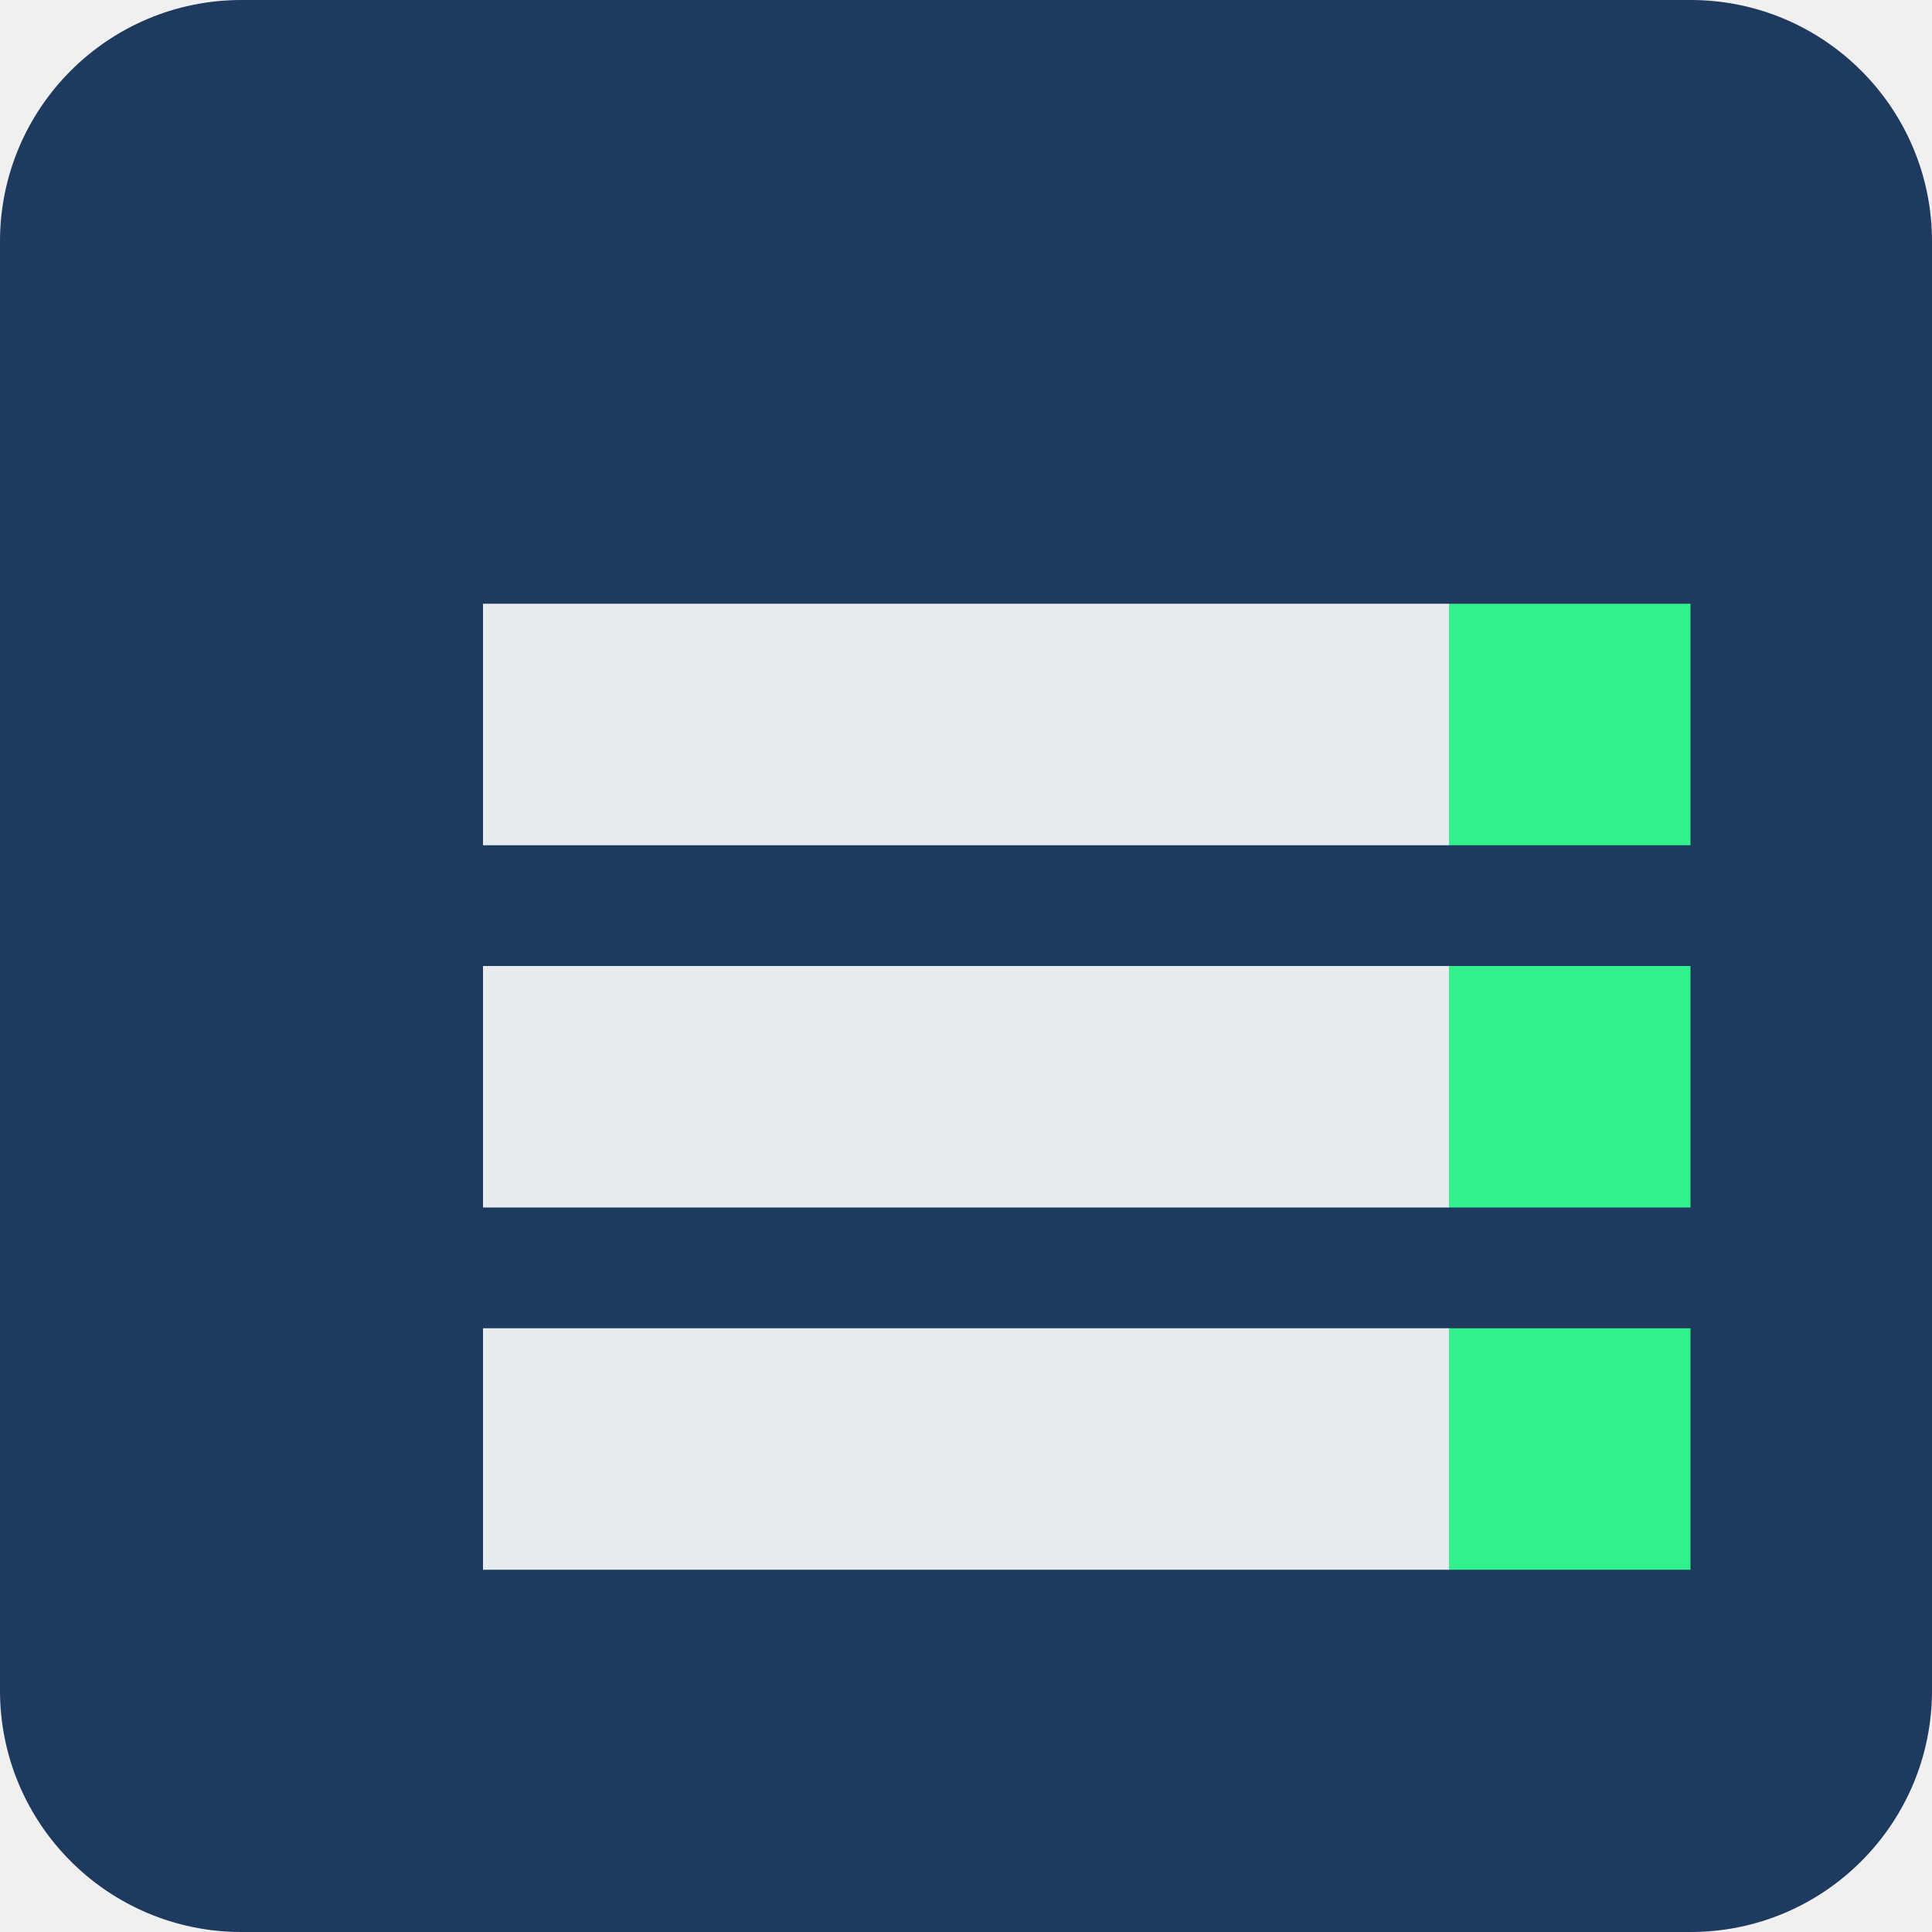
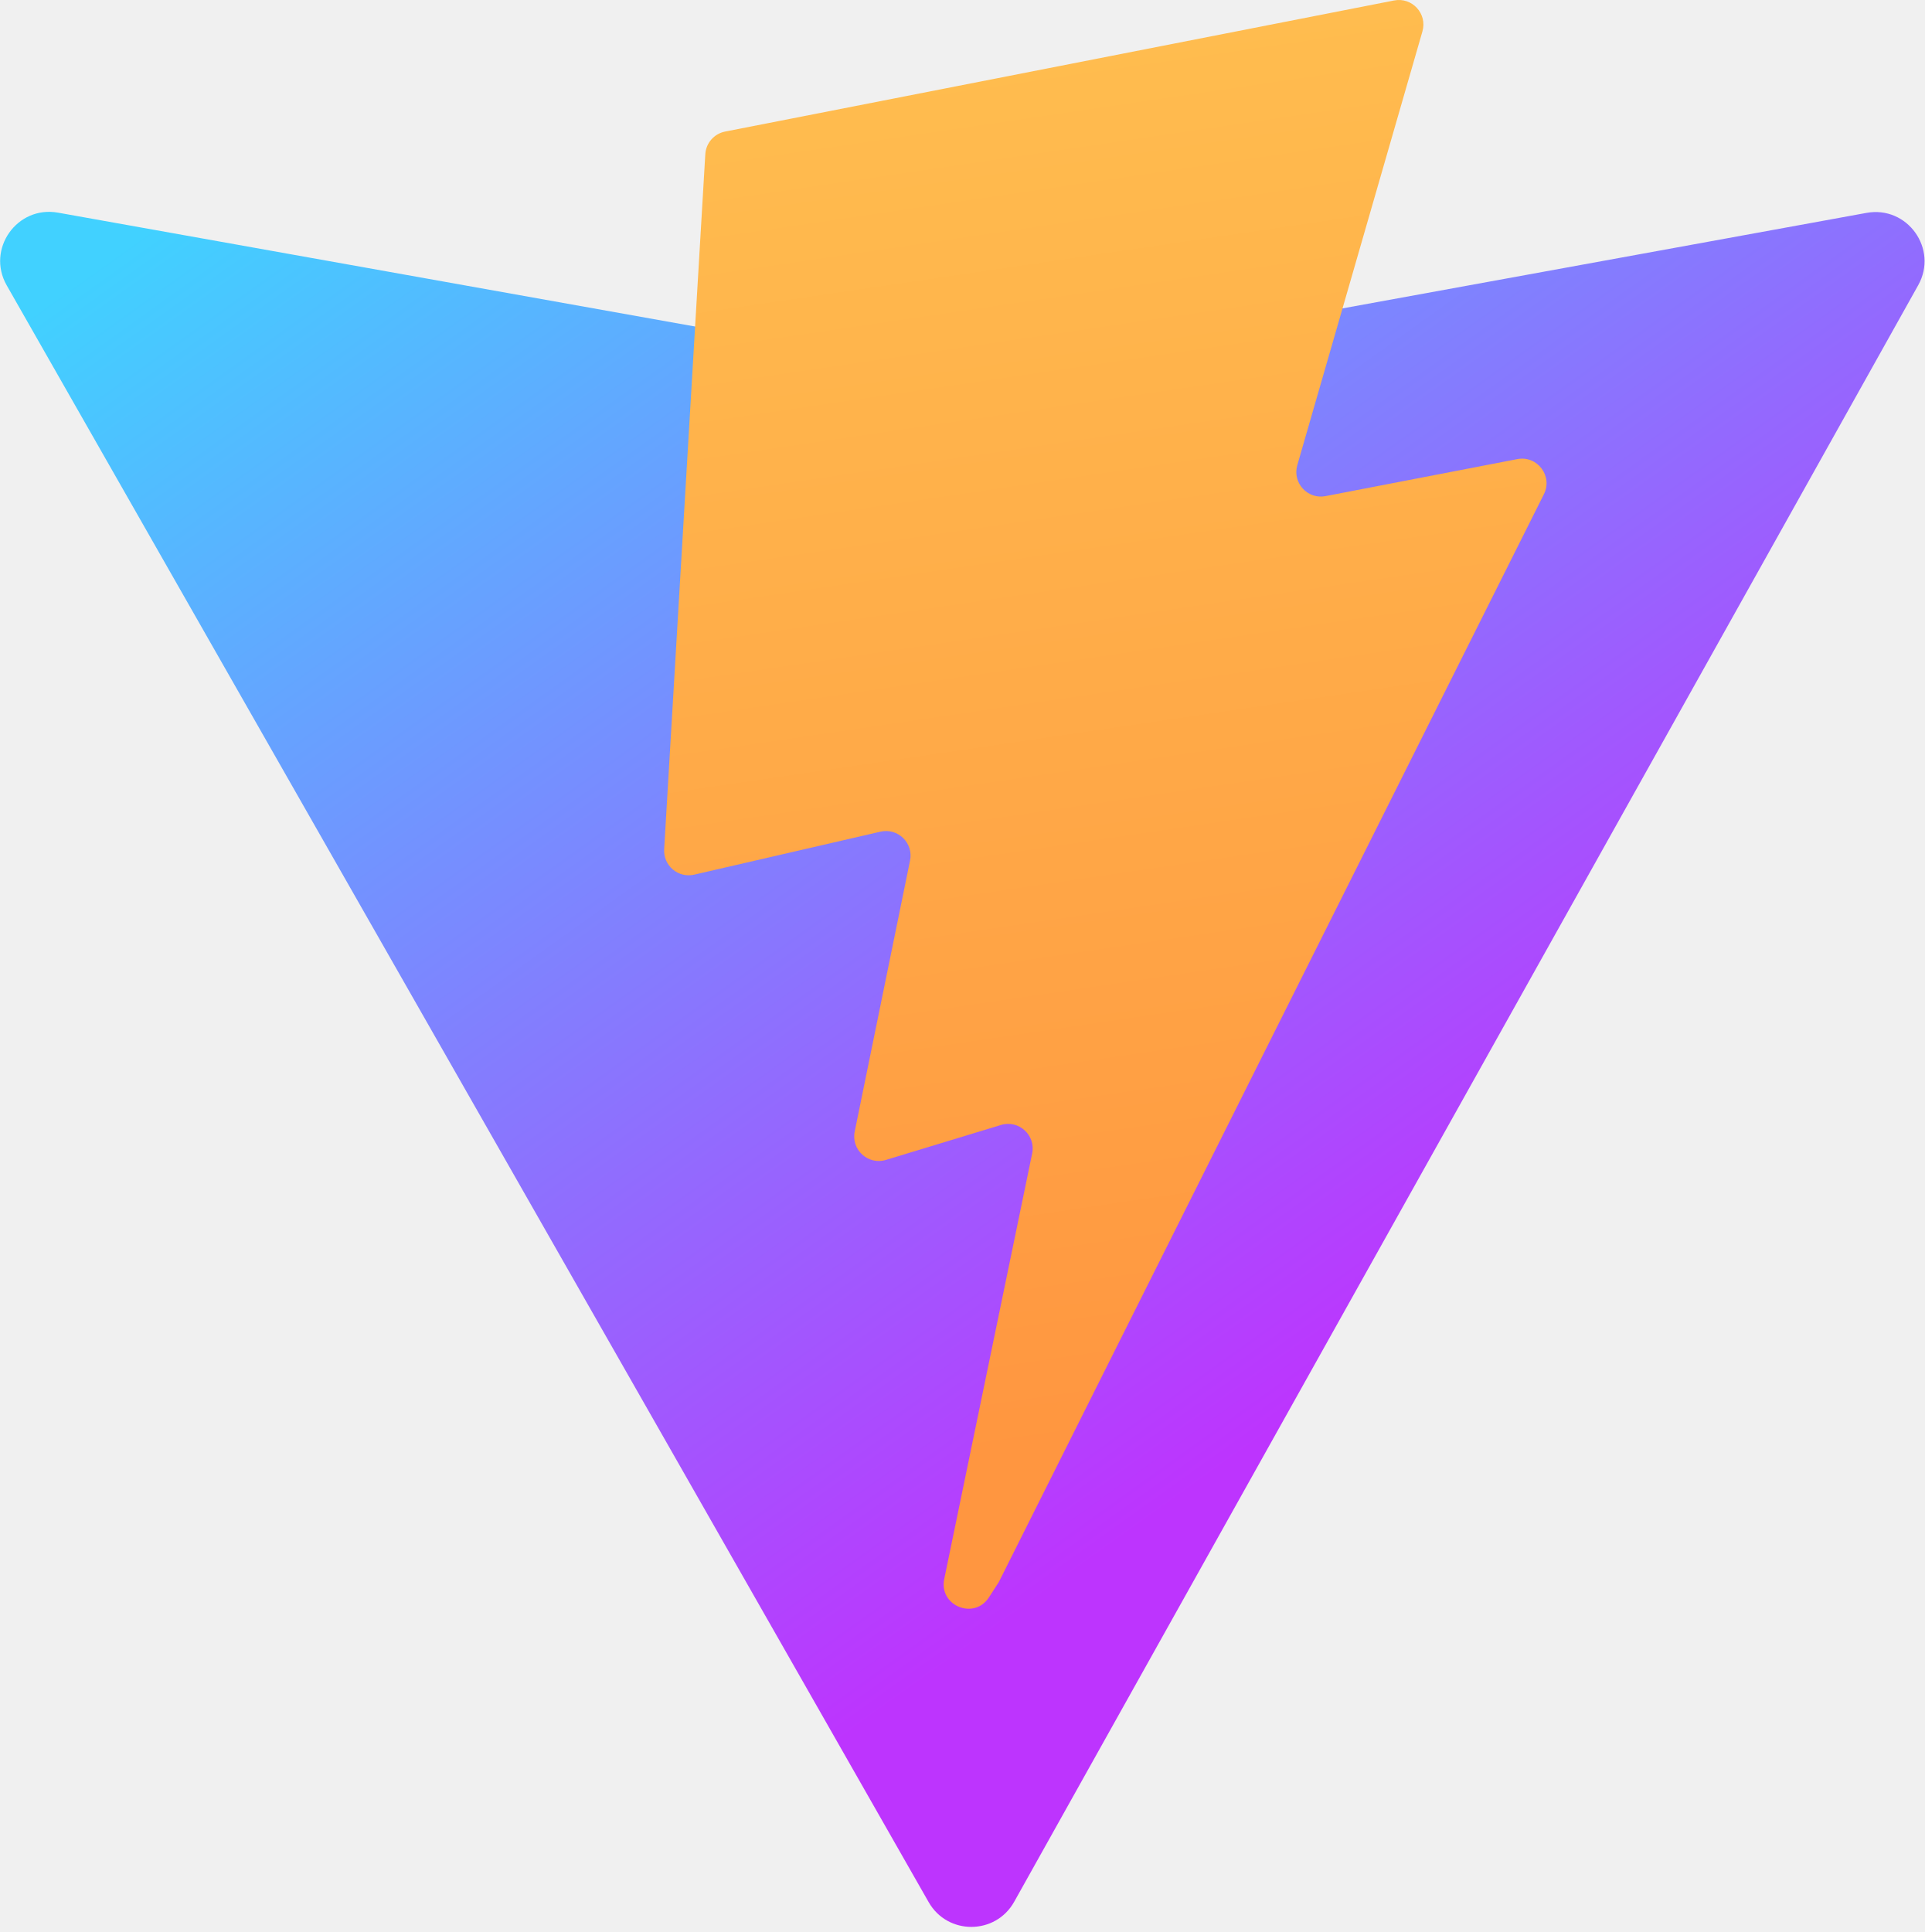
- <svg xmlns="http://www.w3.org/2000/svg" width="32" height="32" viewBox="0 0 32 32" fill="none">
-   <rect width="32" height="32" rx="4" fill="#1E3A5F" />
-   <path d="M8 10h16v4H8v-4zm0 6h16v4H8v-4zm0 6h16v4H8v-4z" fill="white" opacity="0.9" />
-   <path d="M24 10v4h4v-4h-4zm0 6v4h4v-4h-4zm0 6v4h4v-4h-4z" fill="#32F08C" />
+ <svg xmlns="http://www.w3.org/2000/svg" aria-hidden="true" role="img" class="iconify iconify--logos" width="31.88" height="32" preserveAspectRatio="xMidYMid meet" viewBox="0 0 256 257">
+   <defs>
+     <linearGradient id="IconifyId1813088fe1fbc01fb466" x1="-.828%" x2="57.636%" y1="7.652%" y2="78.411%">
+       <stop offset="0%" stop-color="#41D1FF" />
+       <stop offset="100%" stop-color="#BD34FE" />
+     </linearGradient>
+     <linearGradient id="IconifyId1813088fe1fbc01fb467" x1="43.376%" x2="50.316%" y1="2.242%" y2="89.03%">
+       <stop offset="0%" stop-color="#FFBD4F" />
+       <stop offset="100%" stop-color="#FF9640" />
+     </linearGradient>
+   </defs>
+   <path fill="url(#IconifyId1813088fe1fbc01fb466)" d="M255.153 37.938L134.897 252.976c-2.483 4.44-8.862 4.466-11.382.048L.875 37.958c-2.746-4.814 1.371-10.646 6.827-9.67l120.385 21.517a6.537 6.537 0 0 0 2.322-.004l117.867-21.483c5.438-.991 9.574 4.796 6.877 9.62Z" />
+   <path fill="url(#IconifyId1813088fe1fbc01fb467)" d="M185.432.063L96.44 17.501a3.268 3.268 0 0 0-2.634 3.014l-5.474 92.456a3.268 3.268 0 0 0 3.997 3.378l24.777-5.718c2.318-.535 4.413 1.507 3.936 3.838l-7.361 36.047c-.495 2.426 1.782 4.5 4.151 3.78l15.304-4.649c2.372-.72 4.652 1.36 4.15 3.788l-11.698 56.621c-.732 3.542 3.979 5.473 5.943 2.437l1.313-2.028l72.516-144.72c1.215-2.423-.88-5.186-3.54-4.672l-25.505 4.922c-2.396.462-4.435-1.77-3.759-4.114l16.646-57.705c.677-2.35-1.37-4.583-3.769-4.113Z" />
</svg>
